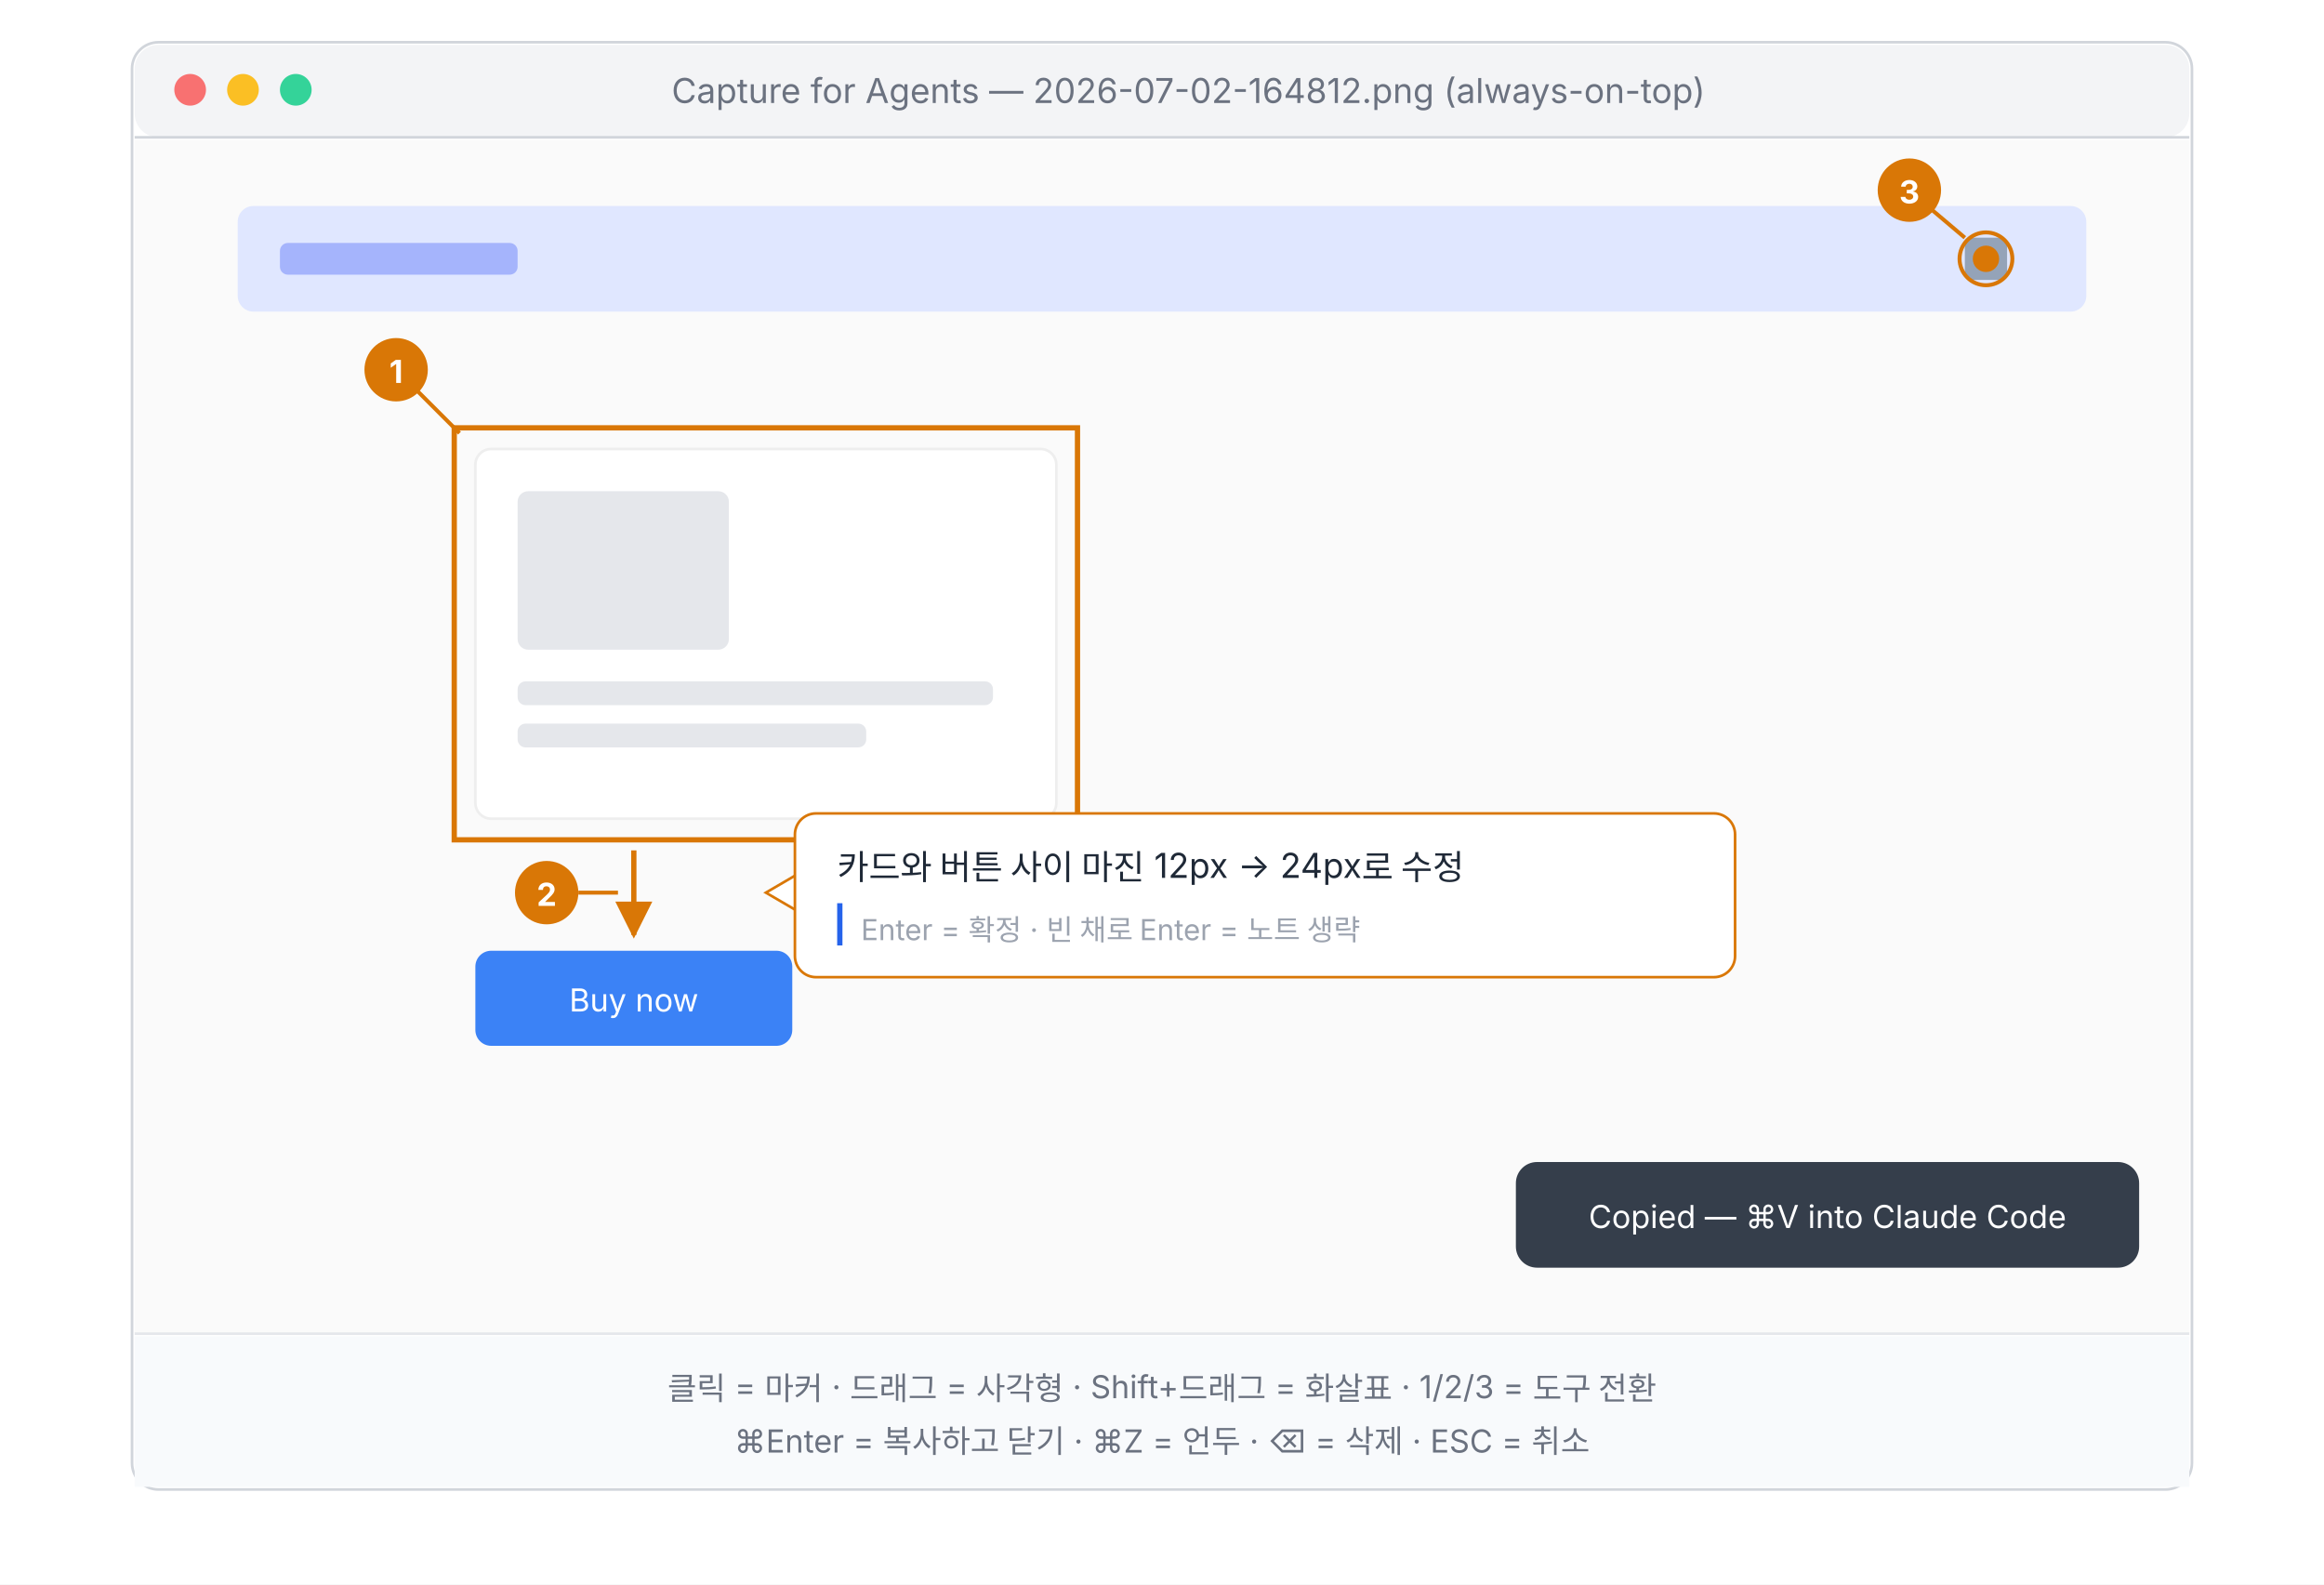
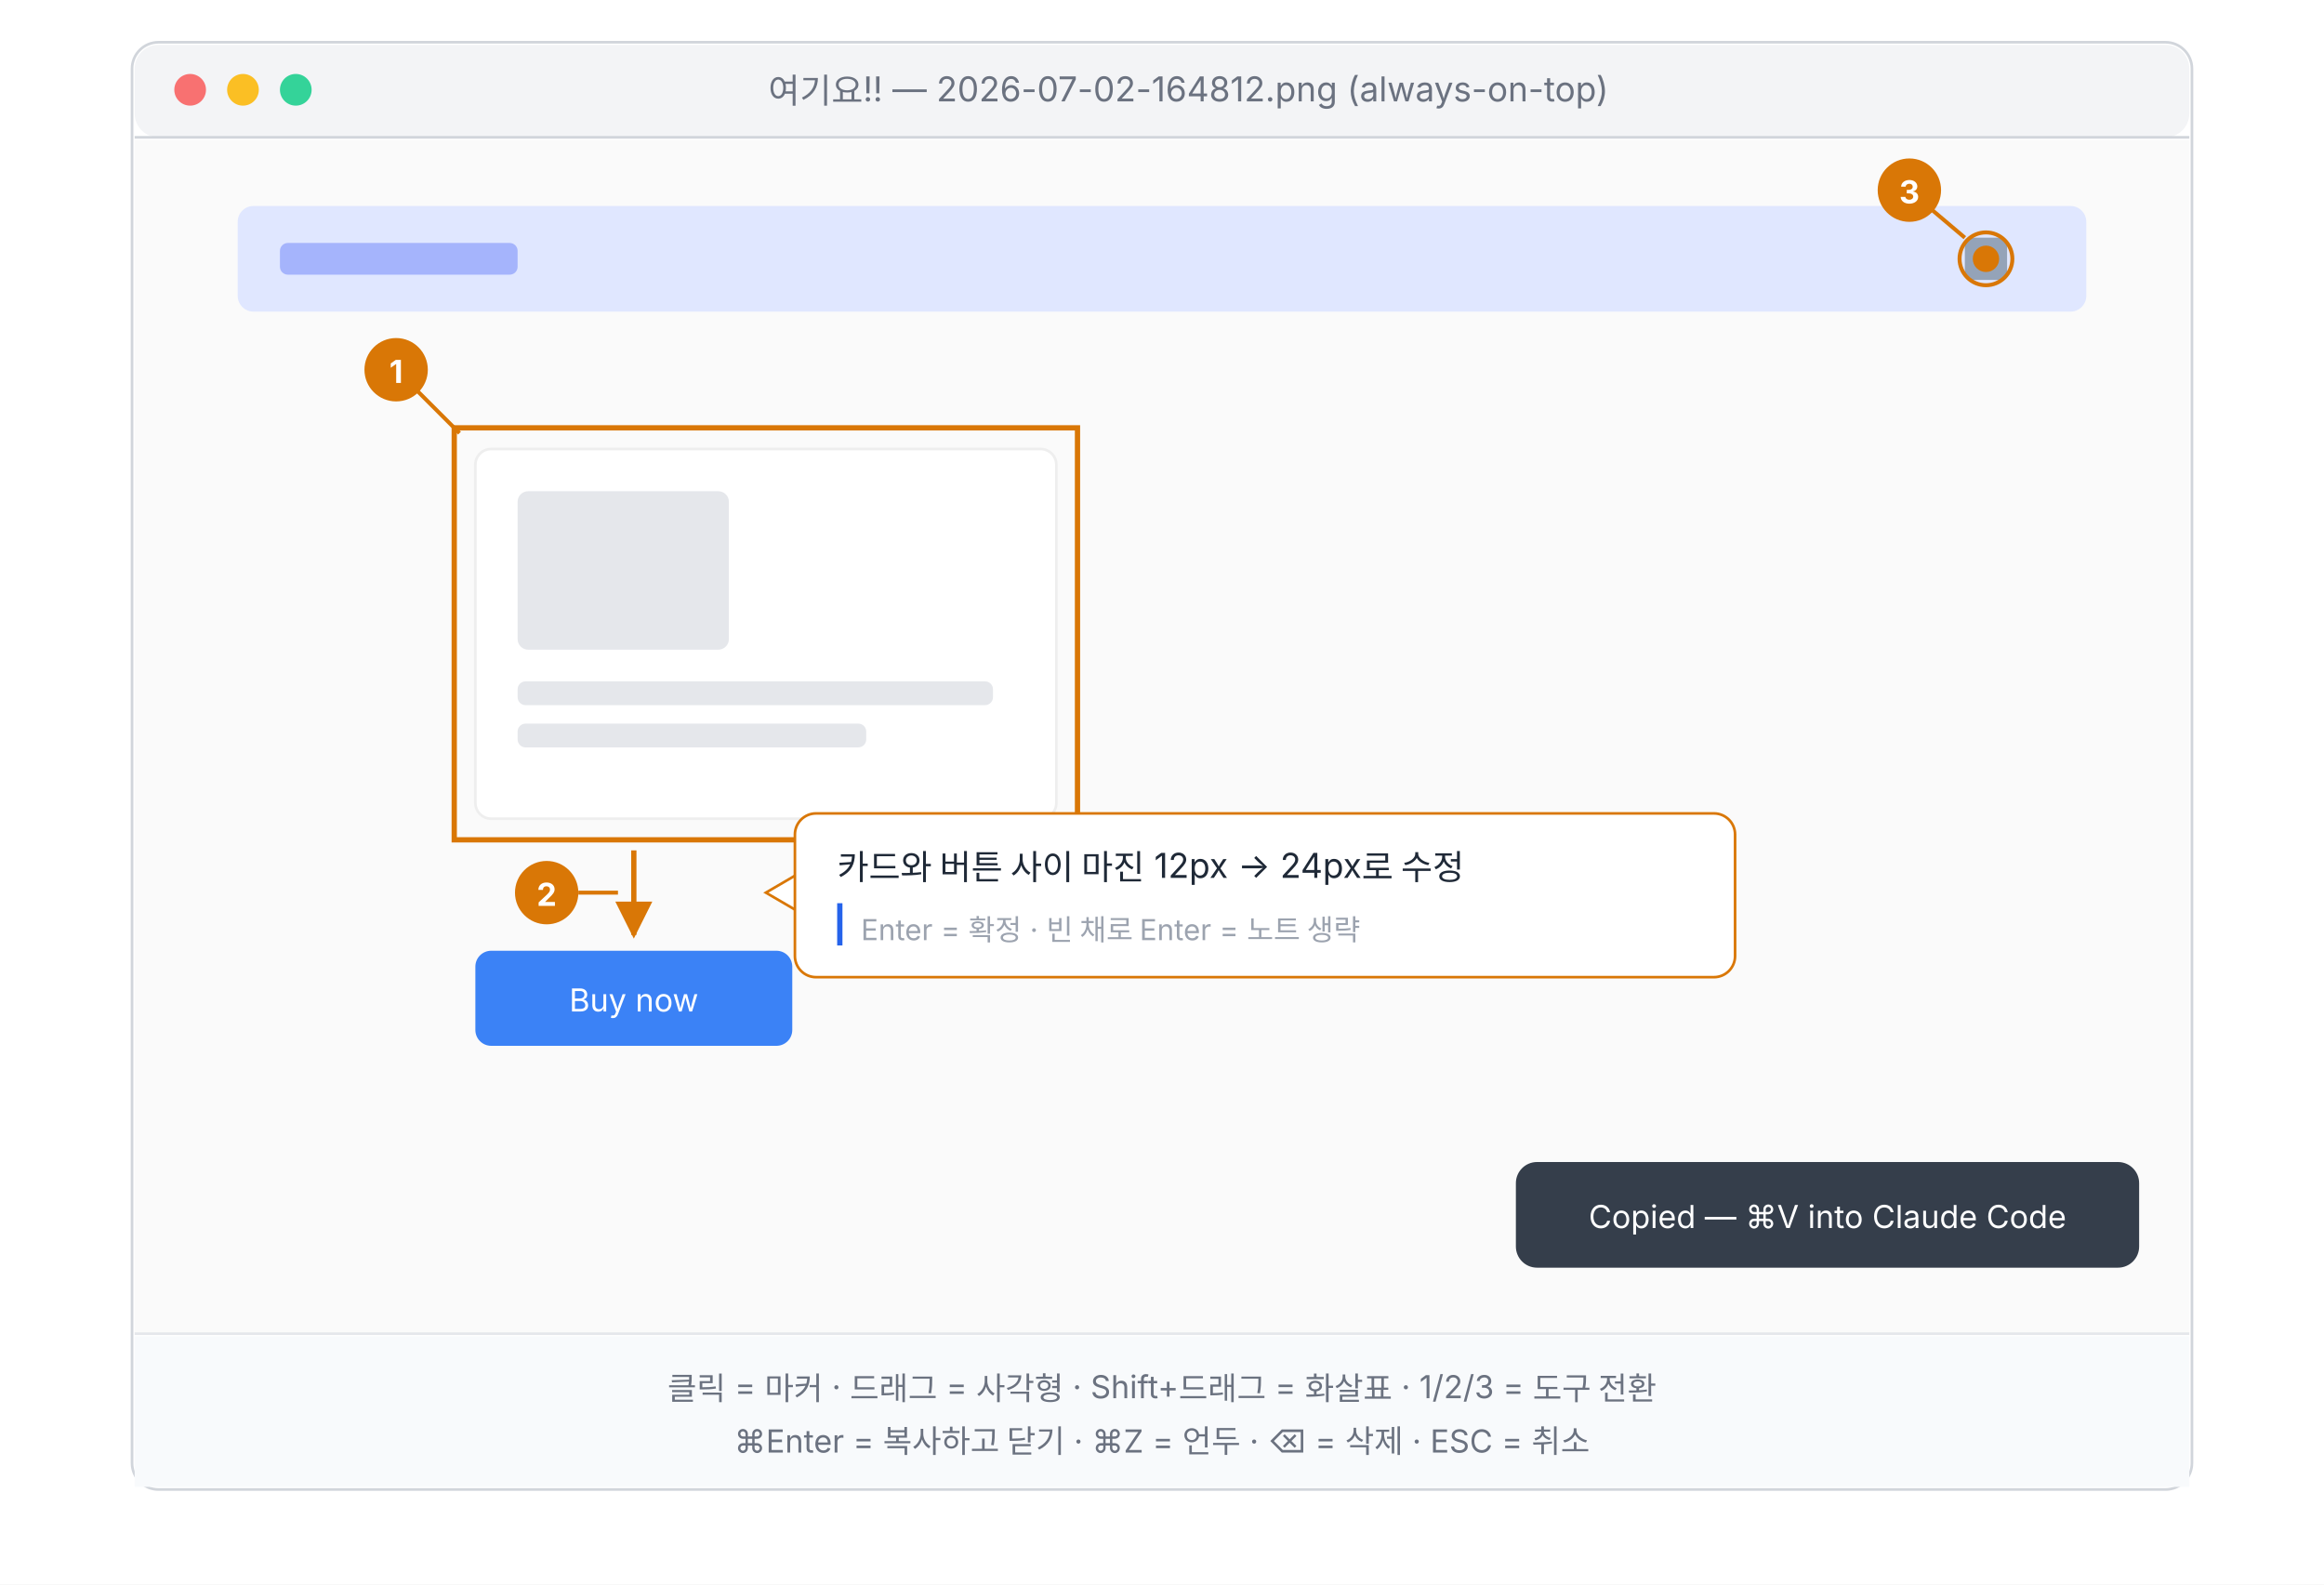
<svg xmlns="http://www.w3.org/2000/svg" viewBox="0 0 880 600" role="img" aria-label="어노테이션 창 UI 목업">
  <style>text{font-family:-apple-system,BlinkMacSystemFont,'Segoe UI','Apple SD Gothic Neo','Noto Sans KR',sans-serif}.mono{font-family:ui-monospace,SFMono-Regular,Menlo,monospace}</style>
  <rect width="880" height="600" fill="#ffffff" />
  <defs>
    <marker id="arr2" viewBox="0 0 10 10" refX="9" refY="5" markerWidth="7" markerHeight="7" orient="auto-start-reverse">
      <path d="M0,0 L10,5 L0,10 z" fill="#d97706" />
    </marker>
  </defs>
  <rect x="50" y="16" width="780" height="548" rx="10" fill="#ffffff" stroke="#d1d5db" />
  <rect x="51" y="17" width="778" height="35" rx="9" fill="#f3f4f6" />
  <line x1="51" y1="52" x2="829" y2="52" stroke="#d1d5db" />
  <circle cx="72" cy="34" r="6" fill="#f87171" />
  <circle cx="92" cy="34" r="6" fill="#fbbf24" />
  <circle cx="112" cy="34" r="6" fill="#34d399" />
-   <text x="450" y="39" text-anchor="middle" font-size="13" fill="#6b7280">Capture for Agents — 2026-07-02-164812.png (always-on-top)</text>
+   <text x="450" y="39" text-anchor="middle" font-size="13" fill="#6b7280">여기요!! — 2026-07-02-164812.png (always-on-top)</text>
  <rect x="51" y="53" width="778" height="452" fill="#fafafa" />
  <rect x="90" y="78" width="700" height="40" rx="6" fill="#e0e7ff" />
  <rect x="106" y="92" width="90" height="12" rx="3" fill="#a5b4fc" />
  <rect x="744" y="90" width="16" height="16" rx="3" fill="#94a3b8" />
  <rect x="180" y="170" width="220" height="140" rx="6" fill="#ffffff" stroke="#eeeeee" />
  <rect x="196" y="186" width="80" height="60" rx="4" fill="#e5e7eb" />
  <rect x="196" y="258" width="180" height="9" rx="3" fill="#e5e7eb" />
  <rect x="196" y="274" width="132" height="9" rx="3" fill="#e5e7eb" />
  <rect x="180" y="360" width="120" height="36" rx="6" fill="#3b82f6" />
  <text x="240" y="383" text-anchor="middle" font-size="12" fill="#ffffff">Buy now</text>
  <rect x="172" y="162" width="236" height="156" fill="none" stroke="#d97706" stroke-width="2" />
  <line x1="158" y1="148" x2="174" y2="164" stroke="#d97706" stroke-width="1.5" />
  <circle cx="150" cy="140" r="12" fill="#d97706" />
  <text x="150" y="145" text-anchor="middle" font-size="12" font-weight="700" fill="#ffffff">1</text>
  <line x1="240" y1="322" x2="240" y2="354" stroke="#d97706" stroke-width="2" marker-end="url(#arr2)" />
  <line x1="219" y1="338" x2="234" y2="338" stroke="#d97706" stroke-width="1.5" />
  <circle cx="207" cy="338" r="12" fill="#d97706" />
  <text x="207" y="343" text-anchor="middle" font-size="12" font-weight="700" fill="#ffffff">2</text>
  <circle cx="752" cy="98" r="5" fill="#d97706" />
  <circle cx="752" cy="98" r="10" fill="none" stroke="#d97706" stroke-width="1.5" />
  <line x1="731" y1="79" x2="744" y2="90" stroke="#d97706" stroke-width="1.5" />
  <circle cx="723" cy="72" r="12" fill="#d97706" />
  <text x="723" y="77" text-anchor="middle" font-size="12" font-weight="700" fill="#ffffff">3</text>
  <path d="M290,338 L302,331 L302,345 z" fill="#ffffff" stroke="#d97706" />
  <rect x="301" y="308" width="356" height="62" rx="8" fill="#ffffff" stroke="#d97706" />
  <text x="317" y="333" font-size="13" fill="#1f2937">카드와 버튼 사이 마진 12px → 24px로 수정</text>
  <rect x="317" y="342" width="2" height="16" fill="#2563eb" />
  <text x="326" y="356" font-size="11" fill="#9ca3af">Enter = 확정 · 빈 채로 Enter = 노트 생략</text>
  <line x1="51" y1="505" x2="829" y2="505" stroke="#e5e7eb" />
  <rect x="51" y="506" width="778" height="57" fill="#f8fafc" />
  <text x="440" y="530" text-anchor="middle" font-size="12" fill="#6b7280">클릭 = 마커 · 드래그 = 사각형 · Shift+드래그 = 화살표 · 1/2/3 = 도구 전환</text>
  <text x="440" y="550" text-anchor="middle" font-size="12" fill="#6b7280">⌘Enter = 복사하고 닫기 · ⌘Z = 언두 · ⌫ = 삭제 · ESC = 취소</text>
  <rect x="574" y="440" width="236" height="40" rx="8" fill="#1f2937" opacity="0.9" />
  <text x="692" y="465" text-anchor="middle" font-size="12" fill="#ffffff">Copied — ⌘V into Claude Code</text>
</svg>
